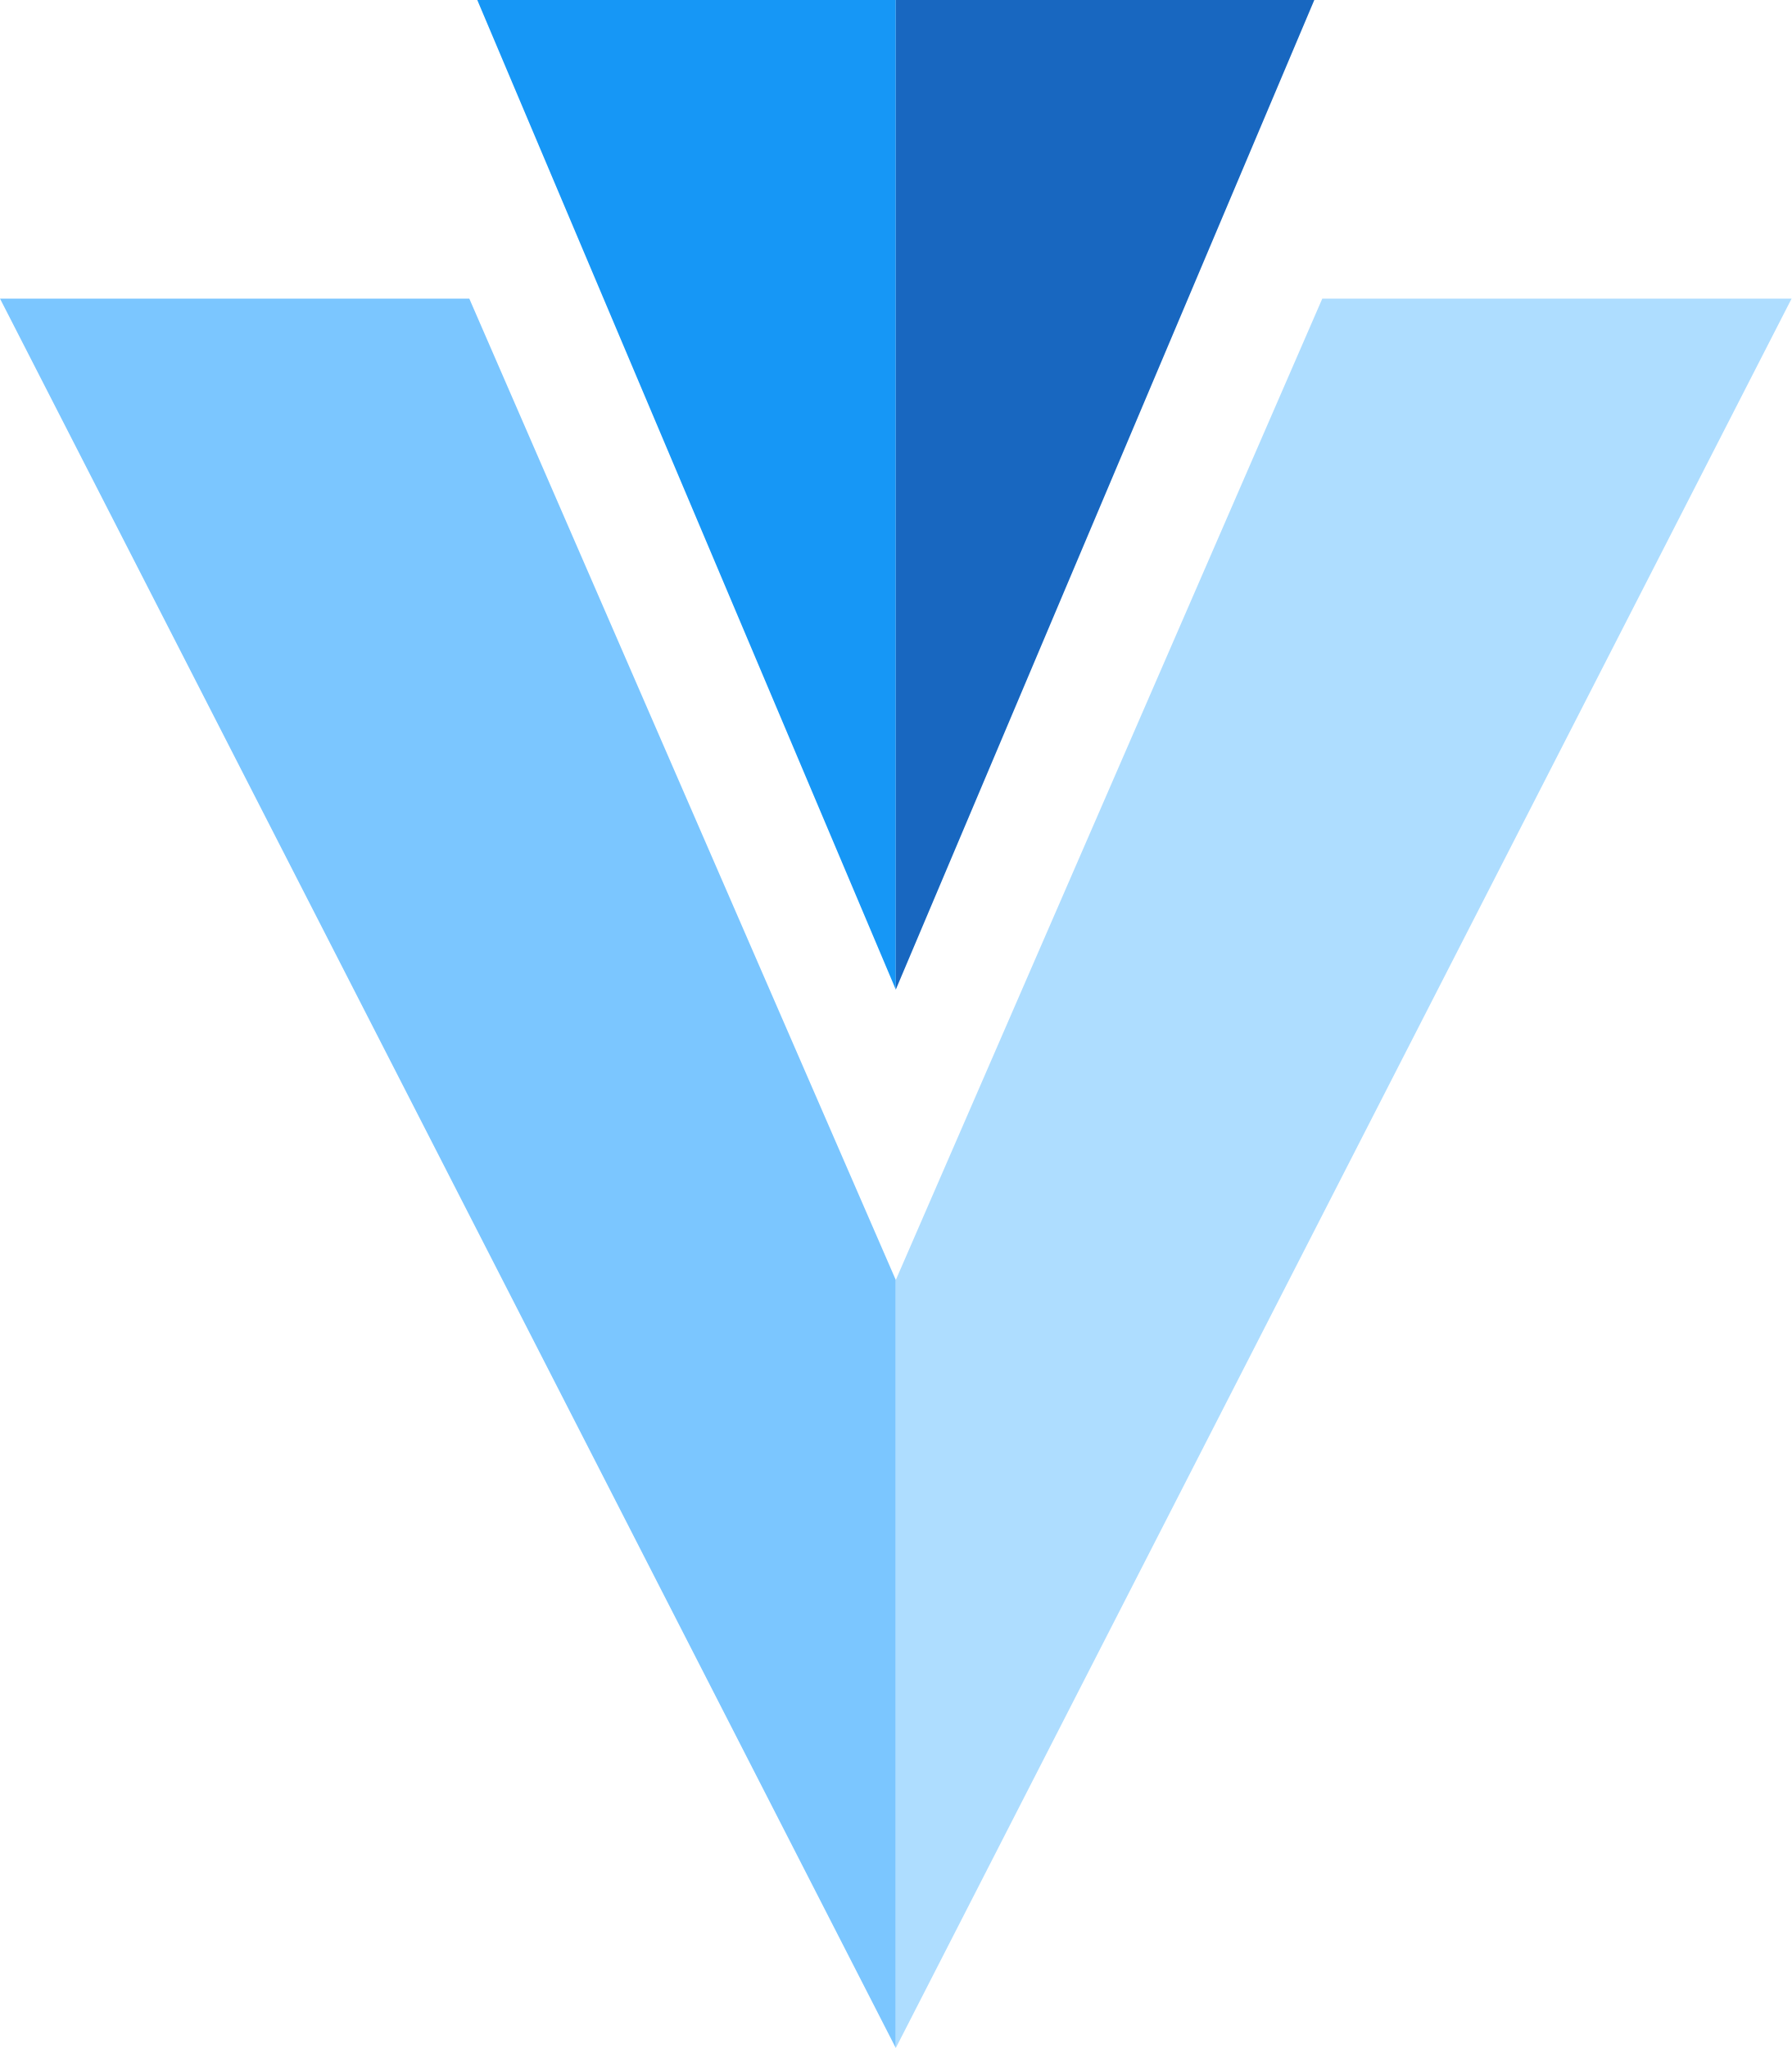
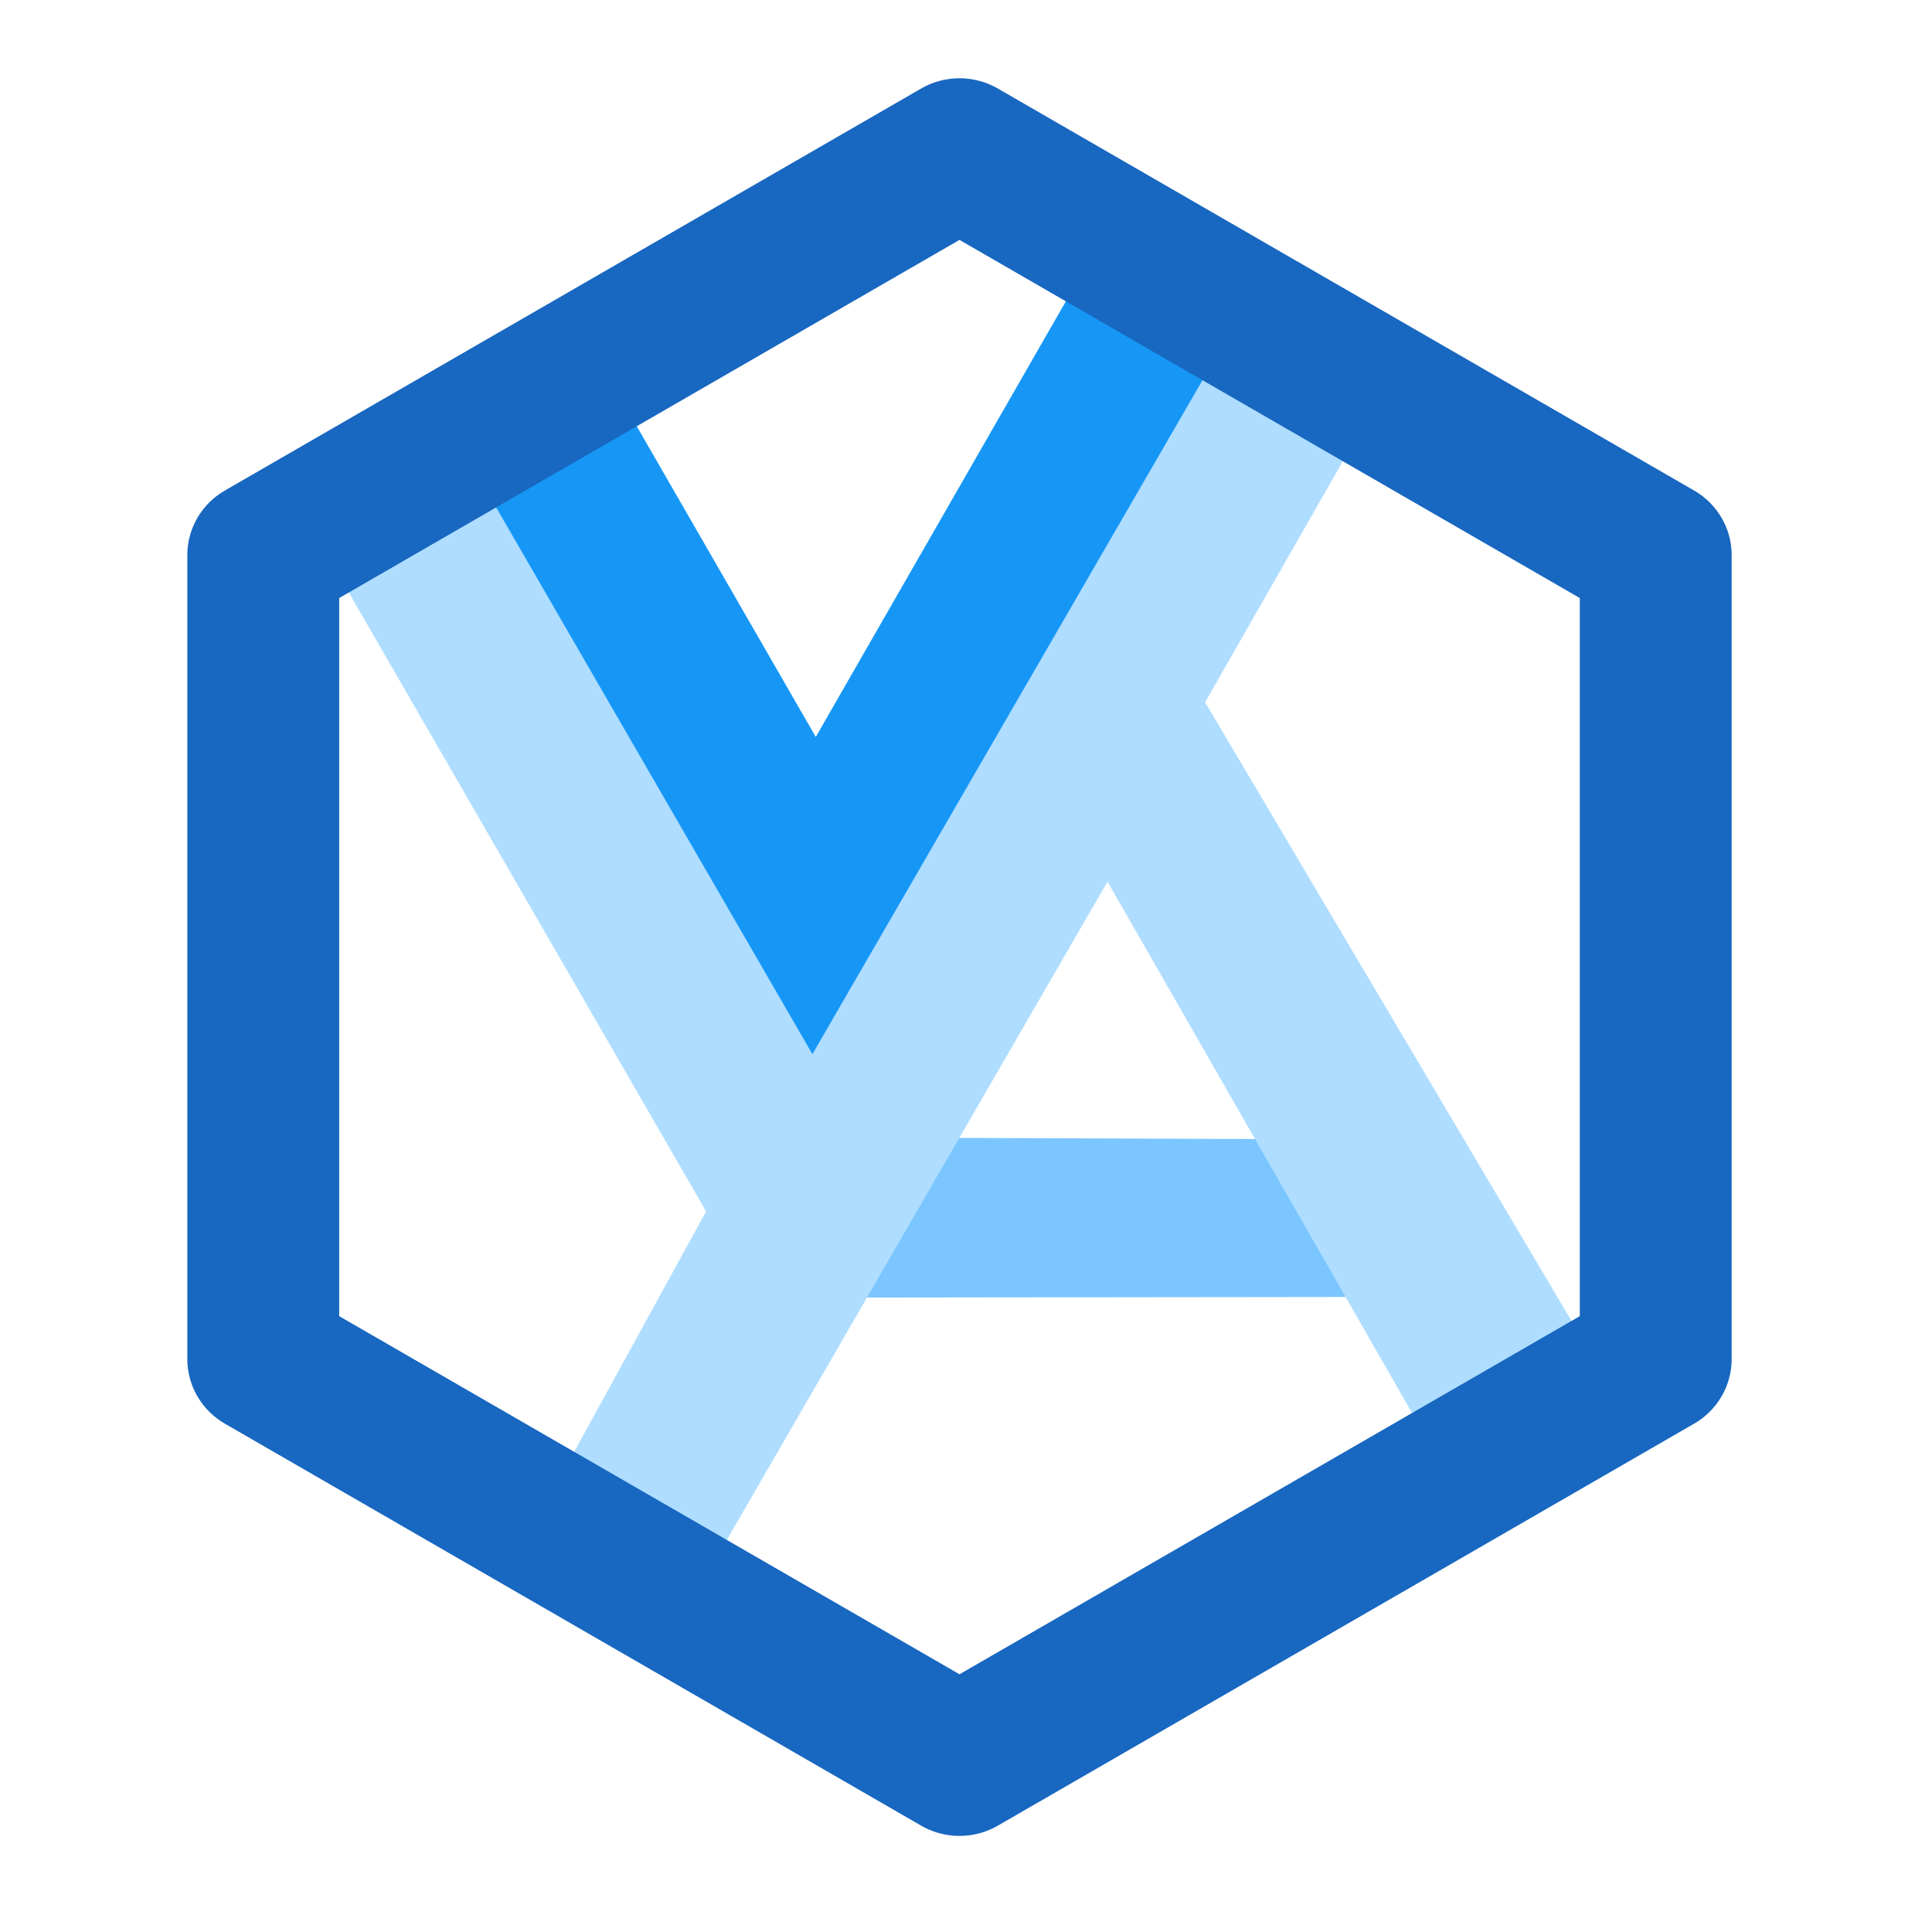
- <svg xmlns="http://www.w3.org/2000/svg" id="Layer_1" data-name="Layer 1" viewBox="0 0 87.5 100">
-   <defs>
-     <style>.cls-1{fill:#1697f6;}.cls-2{fill:#7bc6ff;}.cls-3{fill:#1867c0;}.cls-4{fill:#aeddff;}</style>
-   </defs>
-   <polyline class="cls-1" points="43.75 0 23.31 0 43.75 48.32" />
-   <polygon class="cls-2" points="43.75 62.5 43.75 100 0 14.58 22.92 14.58 43.75 62.5" />
-   <polyline class="cls-3" points="43.75 0 64.19 0 43.75 48.32" />
-   <polygon class="cls-4" points="64.58 14.58 87.5 14.58 43.75 100 43.75 62.5 64.58 14.58" />
+ <svg xmlns="http://www.w3.org/2000/svg" width="100%" height="100%" viewBox="0 0 512 512" version="1.1" xml:space="preserve" style="fill-rule:evenodd;clip-rule:evenodd;stroke-linecap:round;stroke-linejoin:round;stroke-miterlimit:1.5;">
+   <g transform="matrix(-1.3333,1.63282e-16,1.63282e-16,1.3333,286.479,392.491)">
+     <path d="M-63.451,-36.599L-45.493,-67.927L31.293,-68.23L49.665,-36.463L-63.451,-36.599Z" style="fill:rgb(123,198,255);fill-rule:nonzero;" />
+   </g>
+   <g transform="matrix(1.3333,0,0,-1.3333,7.839,455.995)">
+     <g transform="matrix(1,0,0,1,178.06,235.01)">
+       <path d="M68.633,54.832L-22.466,-102.557L-97.643,27.794L-127.11,10.879L-43.592,-133.779L-82.825,-205.285L-53.071,-222.589L36.19,-68.247L106.865,-191.544L138.018,-171.771L55.593,-32.591L96.333,38.706L68.633,54.832Z" style="fill:rgb(174,221,255);fill-rule:nonzero;" />
+     </g>
+     <g transform="matrix(1,0,0,1,178.81,235.01)">
+       <path d="M40.952,71.118L-22.544,-39.481L-70.767,44.209L-98.543,27.708L-23.216,-102.557L68.047,55.115L40.952,71.118Z" style="fill:rgb(22,151,246);fill-rule:nonzero;" />
+     </g>
+   </g>
+   <g transform="matrix(3.46046,0,0,3.41195,-187.516,-91.1653)">
+     <path d="M127.669,38.614L180.988,69.836L180.988,132.28L127.669,163.501L74.349,132.28L74.349,69.836L127.669,38.614Z" style="fill:rgb(170,62,188);fill-opacity:0;stroke:rgb(24,103,192);stroke-width:11.63px;" />
+   </g>
</svg>
